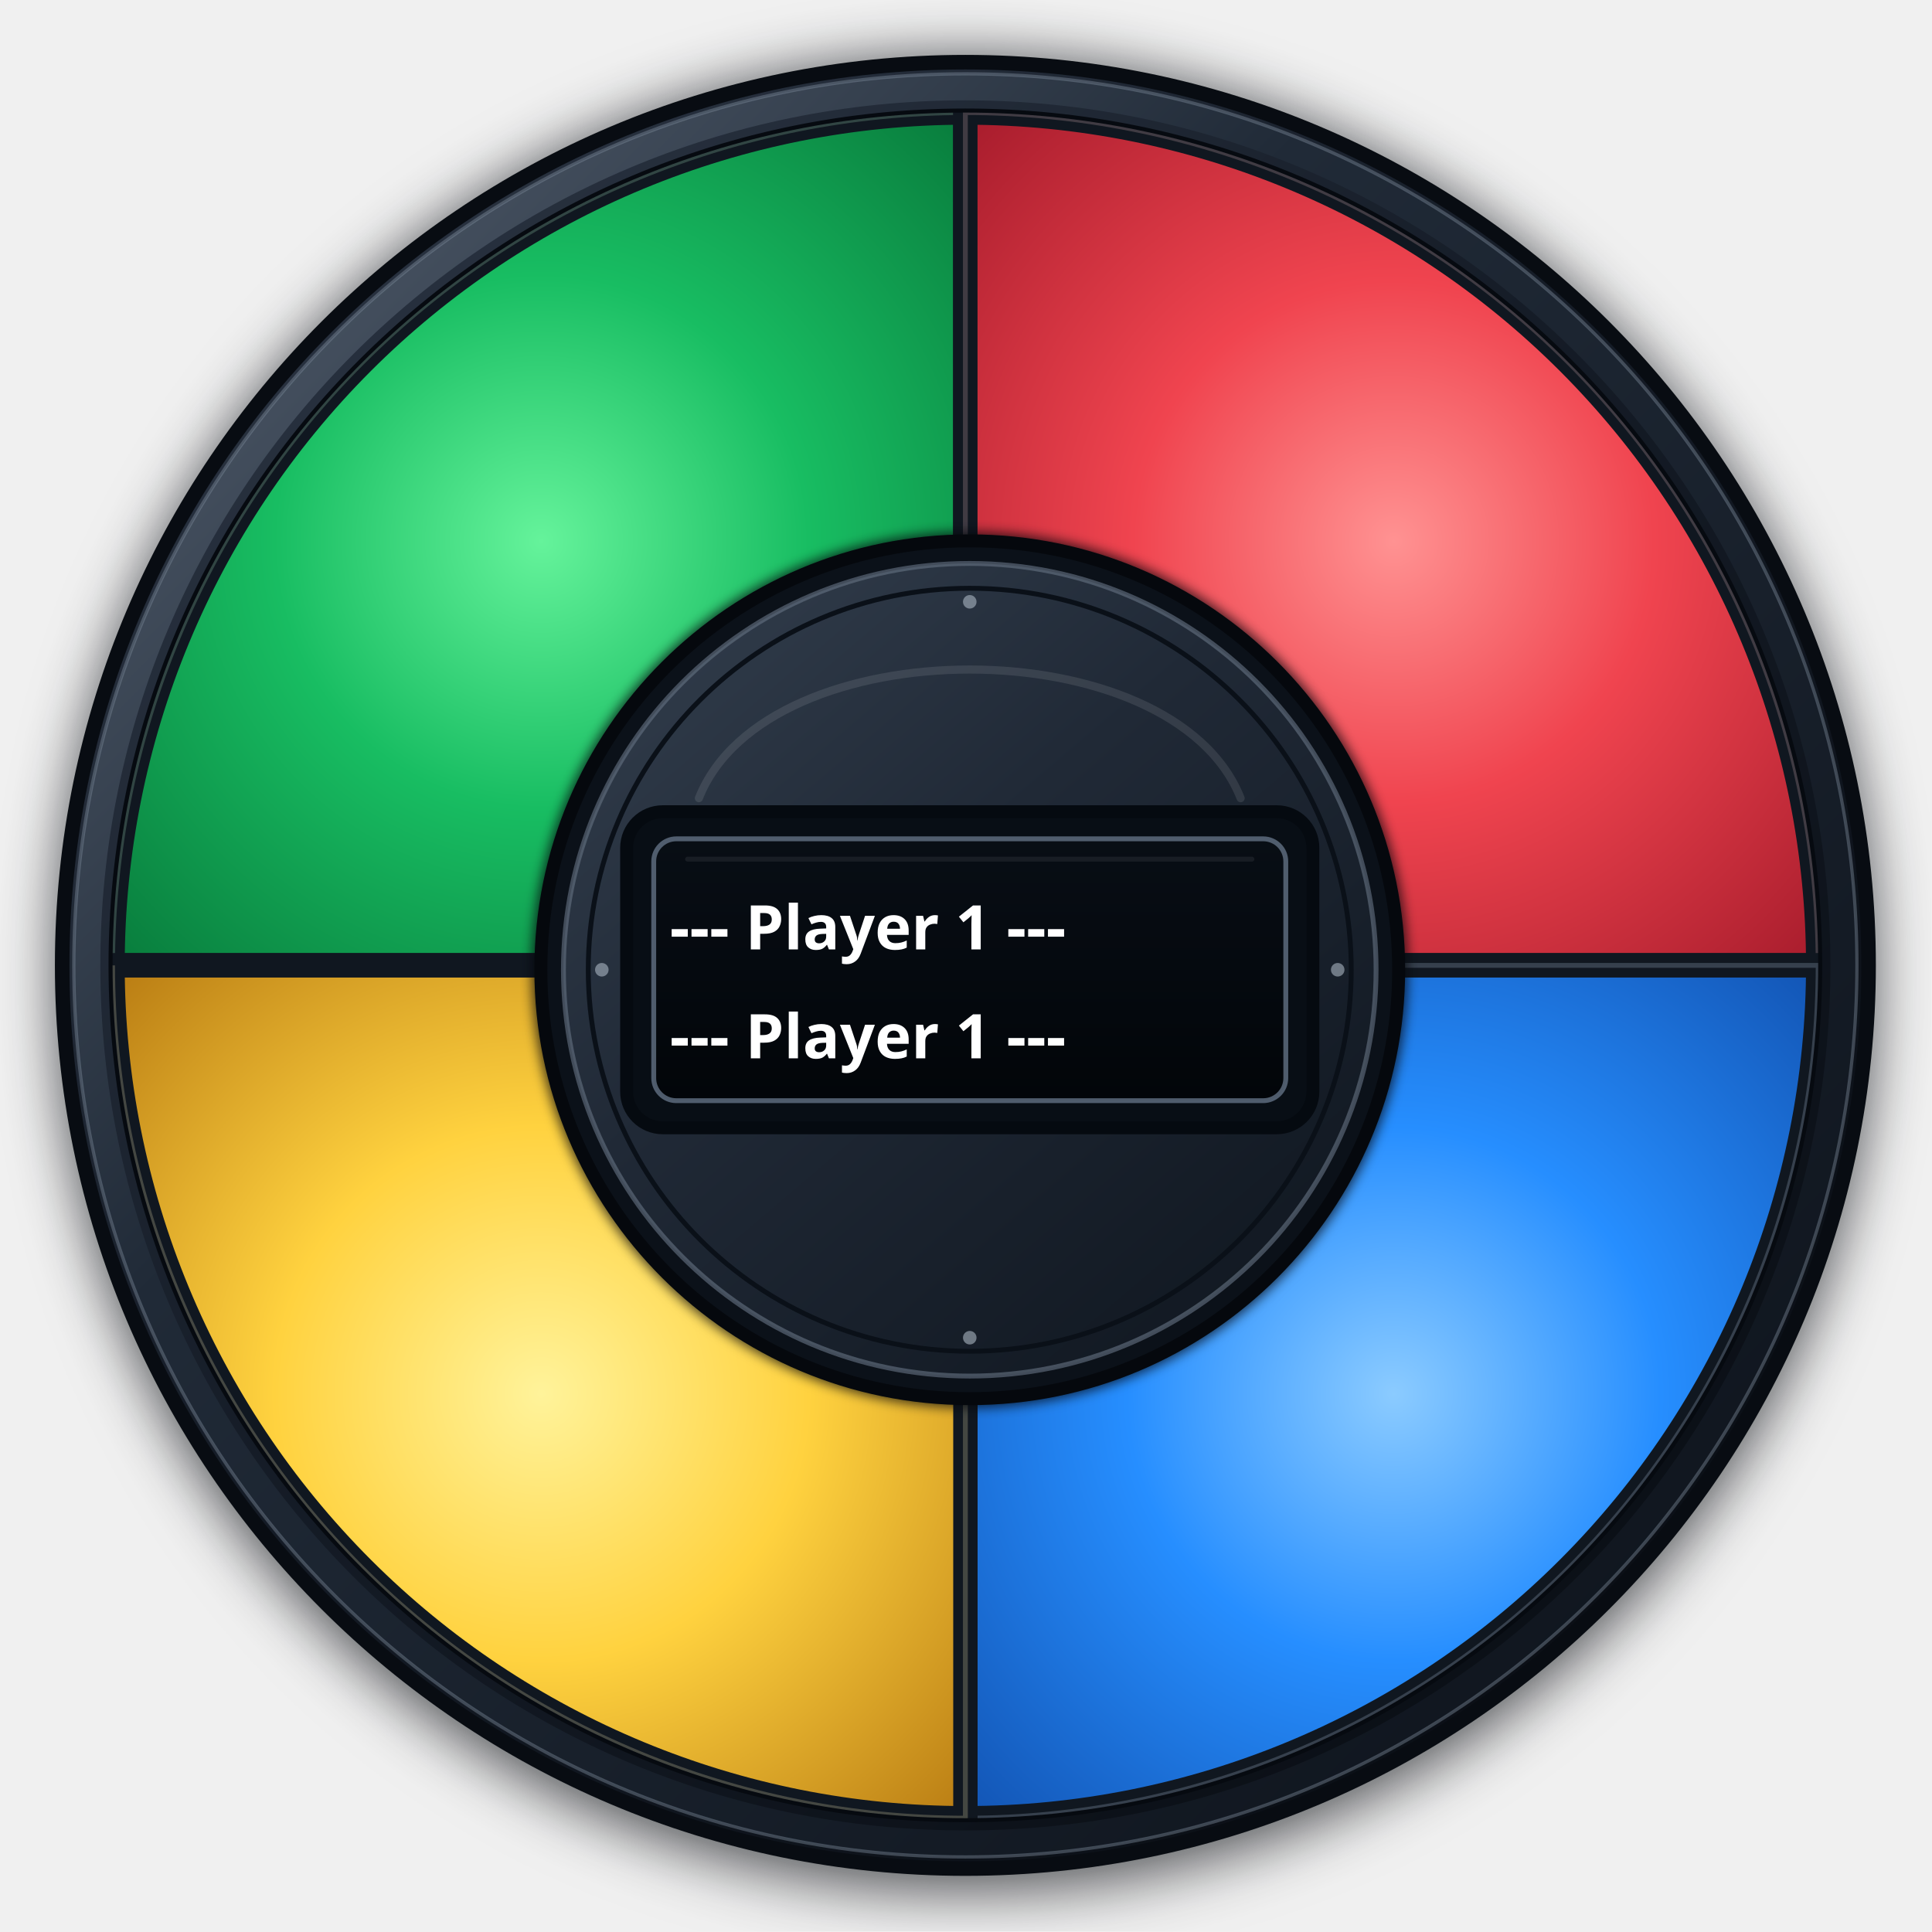
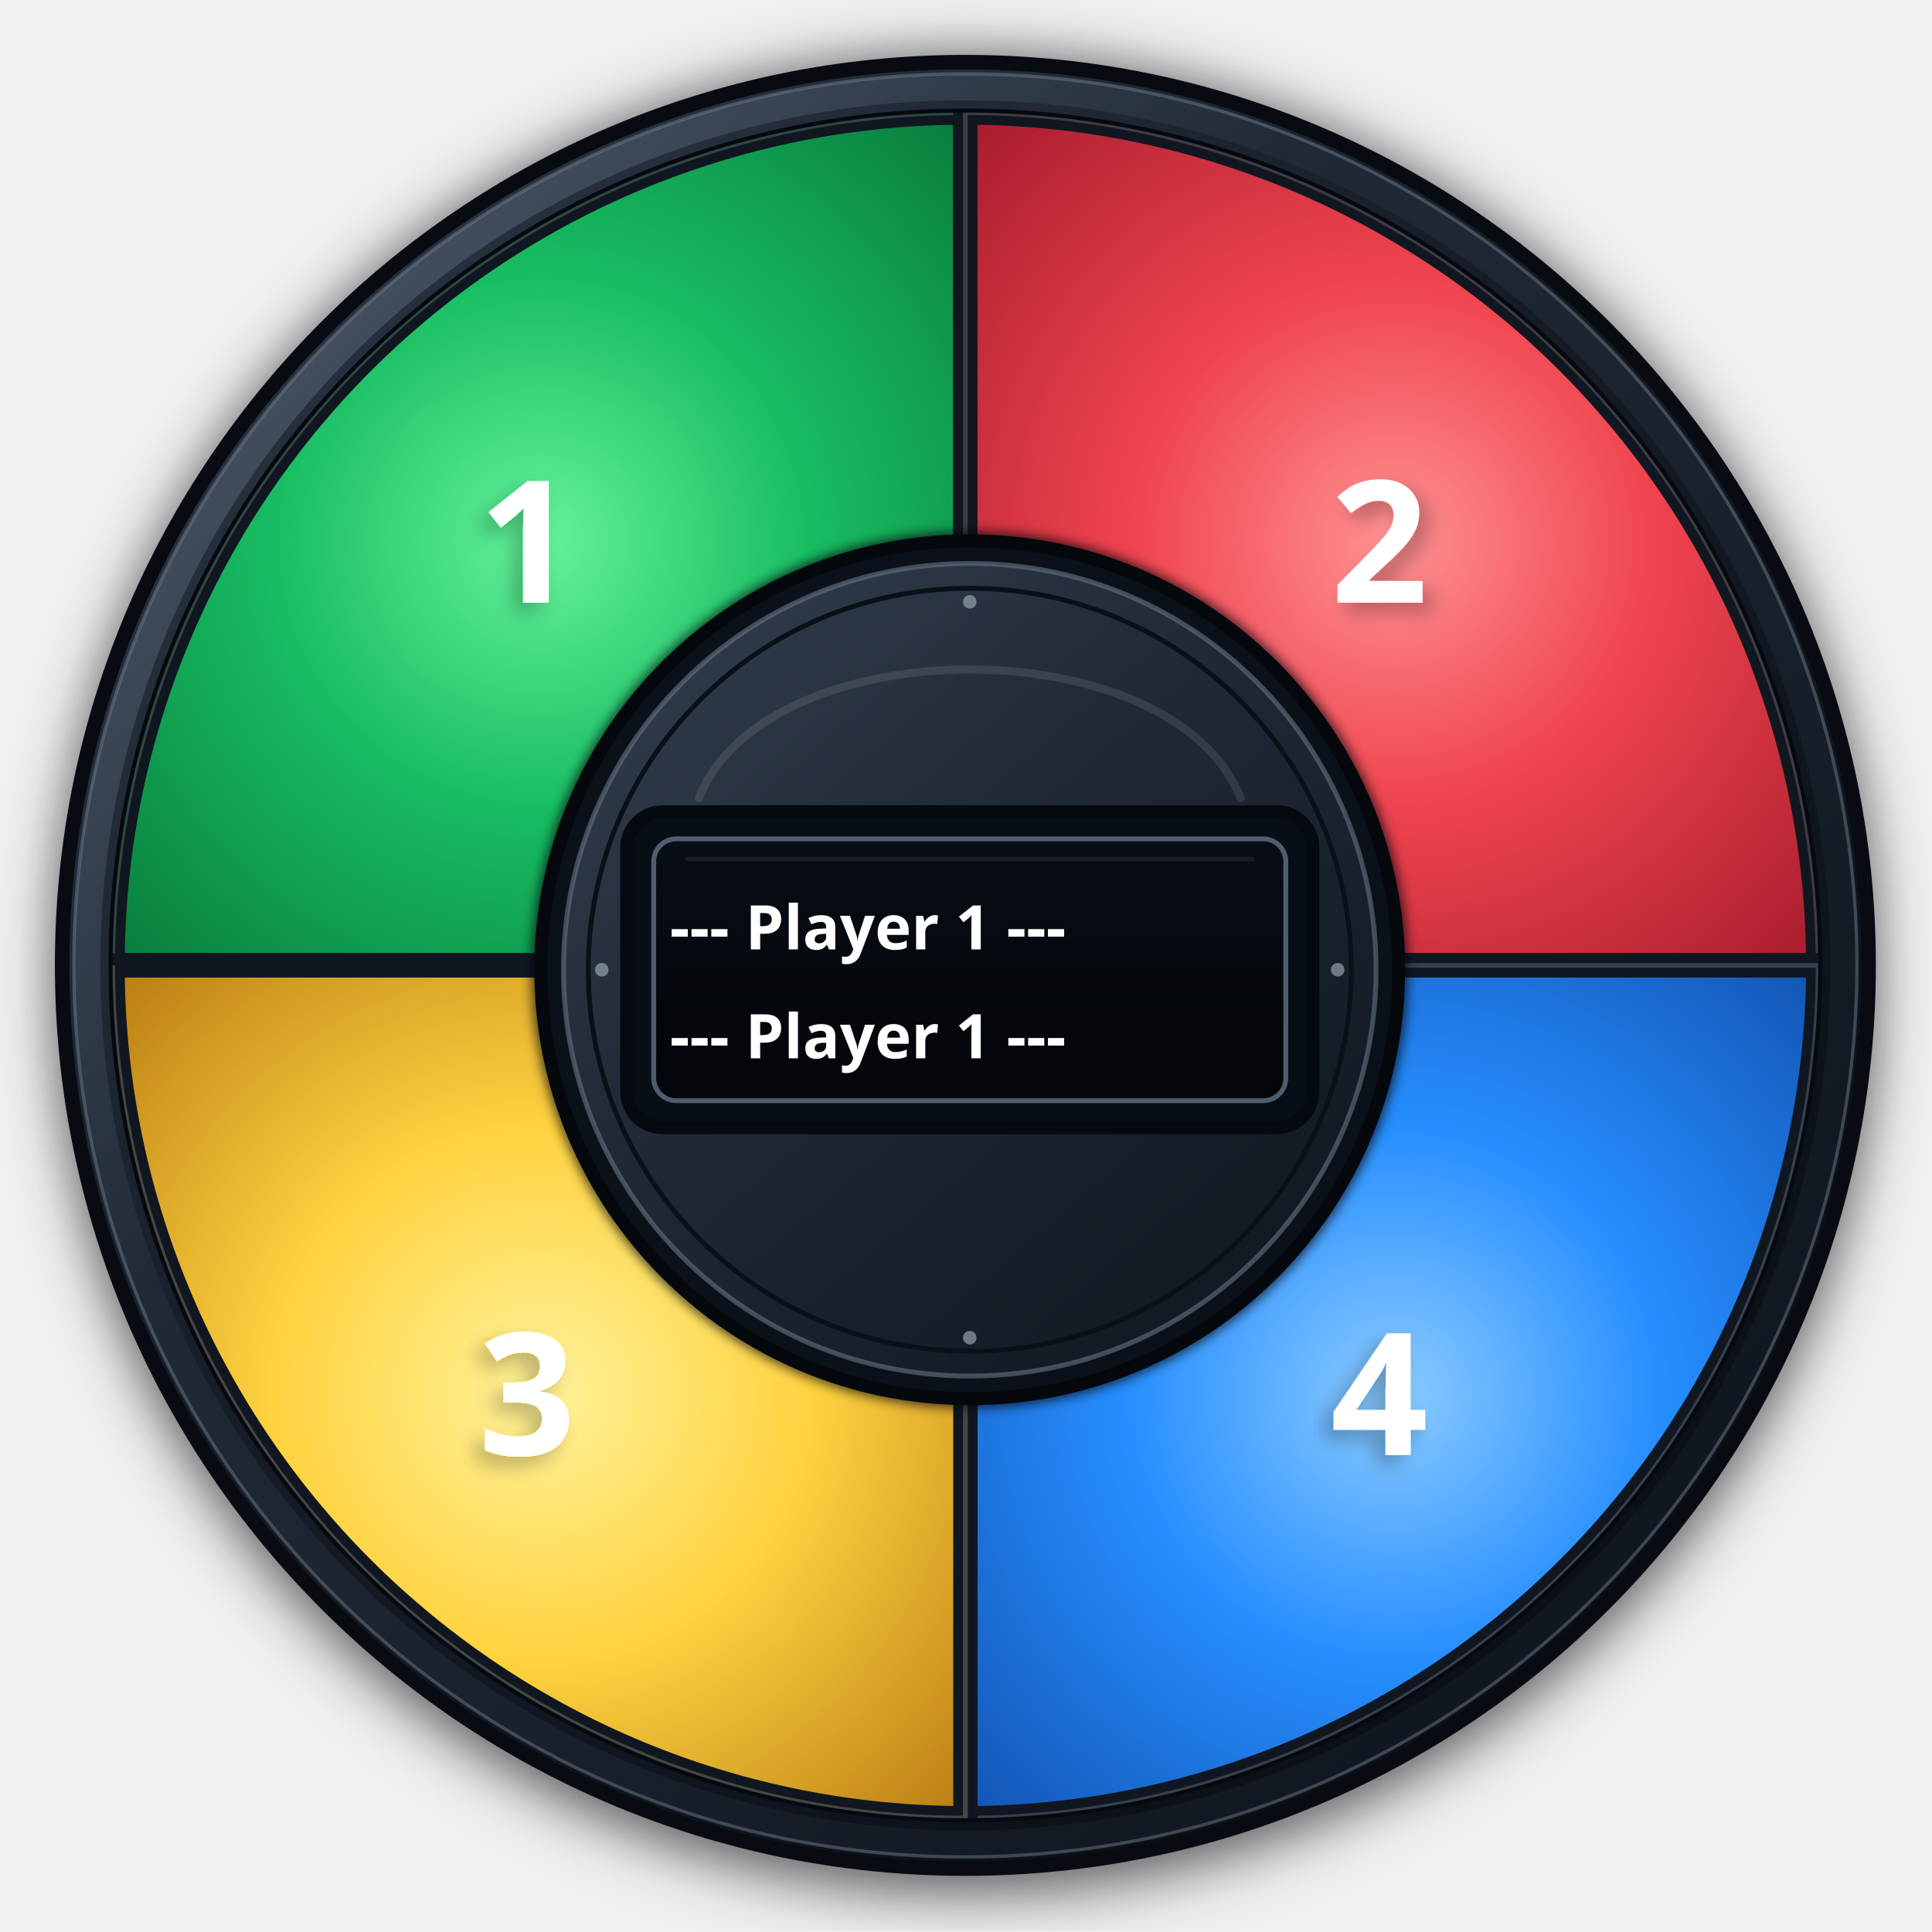
<svg xmlns="http://www.w3.org/2000/svg" width="408" height="408" viewBox="0 0 408 408" fill="none">
  <g id="Tabuleiro Genius WEB">
    <g id="Estrutura circular">
      <g id="sombra-corpo" opacity="0.72" filter="url(#filter0_df_6_58)">
        <path d="M203.868 395.424C309.661 395.424 395.424 309.661 395.424 203.868C395.424 98.075 309.661 12.312 203.868 12.312C98.075 12.312 12.312 98.075 12.312 203.868C12.312 309.661 98.075 395.424 203.868 395.424Z" fill="#05080D" />
      </g>
      <path id="corpo-externo" d="M203.868 394.605C309.209 394.605 394.605 309.209 394.605 203.868C394.605 98.527 309.209 13.131 203.868 13.131C98.527 13.131 13.131 98.527 13.131 203.868C13.131 309.209 98.527 394.605 203.868 394.605Z" fill="url(#paint0_linear_6_58)" stroke-width="3.078" stroke="#080C12" />
      <path id="aro-metalico" d="M389.284 203.868C389.284 306.271 306.271 389.284 203.868 389.284C101.465 389.284 18.452 306.271 18.452 203.868C18.452 101.465 101.465 18.452 203.868 18.452C306.271 18.452 389.284 101.465 389.284 203.868Z" stroke-width="5.472" stroke="url(#paint1_linear_6_58)" />
      <path id="linha-aro-superior" d="M392.15 203.868C392.15 307.853 307.853 392.15 203.868 392.15C99.883 392.15 15.586 307.853 15.586 203.868C15.586 99.883 99.883 15.586 203.868 15.586C307.853 15.586 392.15 99.883 392.15 203.868Z" stroke-width="0.684" stroke="#8290A0" stroke-opacity="0.42" />
      <path id="base-quadrantes" d="M203.868 383.963C303.332 383.963 383.963 303.332 383.963 203.868C383.963 104.404 303.332 23.773 203.868 23.773C104.404 23.773 23.773 104.404 23.773 203.868C23.773 303.332 104.404 383.963 203.868 383.963Z" fill="#111923" stroke-width="1.71" stroke="#060A10" />
    </g>
    <g id="Clip path group">
      <mask id="mask0_6_58" style="mask-type:luminance" maskUnits="userSpaceOnUse" x="23" y="23" width="361" height="361">
        <g id="limite-circular">
          <path id="Vector" d="M203.868 383.963C303.332 383.963 383.963 303.332 383.963 203.868C383.963 104.404 303.332 23.773 203.868 23.773C104.404 23.773 23.773 104.404 23.773 203.868C23.773 303.332 104.404 383.963 203.868 383.963Z" fill="white" />
        </g>
      </mask>
      <g mask="url(#mask0_6_58)">
        <g id="botoes-coloridos">
          <g id="quadrante-verde">
            <g id="verde-apagado">
              <path id="forma-verde-normal" d="M203.868 203.868H23.773C23.773 156.104 42.747 110.296 76.521 76.521C110.296 42.747 156.104 23.773 203.868 23.773V203.868Z" fill="url(#paint2_linear_6_58)" stroke-width="5.13" stroke-linejoin="round" stroke="#101720" />
              <path id="Vector_2" d="M203.868 203.868H23.773C23.773 156.104 42.747 110.296 76.521 76.521C110.296 42.747 156.104 23.773 203.868 23.773" stroke-width="1.026" stroke="#B7FFD0" stroke-opacity="0.2" />
            </g>
            <g id="verde-aceso">
              <path id="forma-verde-normal_2" d="M203.868 203.868H23.773C23.773 156.104 42.747 110.296 76.521 76.521C110.296 42.747 156.104 23.773 203.868 23.773V203.868Z" fill="url(#paint3_radial_6_58)" stroke-width="5.13" stroke-linejoin="round" stroke="#101720" />
              <path id="Vector_3" d="M203.868 203.868H23.773C23.773 156.104 42.747 110.296 76.521 76.521C110.296 42.747 156.104 23.773 203.868 23.773" stroke-width="1.026" stroke="#B7FFD0" stroke-opacity="0.2" />
            </g>
+             <g id="1P" filter="url(#filter1_d_6_58)">
+               <text fill="white" style="white-space: pre" xml:space="preserve" font-family="JetBrains Mono" font-size="36" font-weight="bold" letter-spacing="0em">
+                 <tspan x="101.019" y="127.272">1</tspan>
+               </text>
+             </g>
          </g>
          <g id="quadrante-vermelho">
            <g id="vermelho-apagado">
              <path id="forma-vermelho-normal" d="M203.868 203.868V23.773C251.632 23.773 297.44 42.747 331.215 76.521C364.989 110.296 383.963 156.104 383.963 203.868H203.868Z" fill="url(#paint4_linear_6_58)" stroke-width="5.13" stroke-linejoin="round" stroke="#101720" />
              <path id="Vector_4" d="M203.868 203.868V23.773C251.632 23.773 297.44 42.747 331.215 76.521C364.989 110.296 383.963 156.104 383.963 203.868" stroke-width="1.026" stroke="#FFD0D0" stroke-opacity="0.2" />
            </g>
            <g id="vermelho-aceso">
              <path id="forma-vermelho-normal_2" d="M203.868 203.868V23.773C251.632 23.773 297.44 42.747 331.215 76.521C364.989 110.296 383.963 156.104 383.963 203.868H203.868Z" fill="url(#paint5_radial_6_58)" stroke-width="5.13" stroke-linejoin="round" stroke="#101720" />
              <path id="Vector_5" d="M203.868 203.868V23.773C251.632 23.773 297.44 42.747 331.215 76.521C364.989 110.296 383.963 156.104 383.963 203.868" stroke-width="1.026" stroke="#FFD0D0" stroke-opacity="0.2" />
            </g>
+             <g id="2P" filter="url(#filter2_d_6_58)">
+               <text fill="white" style="white-space: pre" xml:space="preserve" font-family="JetBrains Mono" font-size="36" font-weight="bold" letter-spacing="0em">
+                 <tspan x="281.019" y="127.272">2</tspan>
+               </text>
+             </g>
          </g>
          <g id="quadrante-azul">
            <g id="azul-apagado">
              <path id="forma-azul-normal" d="M203.868 203.868H383.963C383.963 251.632 364.989 297.44 331.215 331.215C297.44 364.989 251.632 383.963 203.868 383.963V203.868Z" fill="url(#paint6_linear_6_58)" stroke-width="5.13" stroke-linejoin="round" stroke="#101720" />
              <path id="Vector_6" d="M203.868 203.868H383.963C383.963 251.632 364.989 297.44 331.215 331.215C297.44 364.989 251.632 383.963 203.868 383.963" stroke-width="1.026" stroke="#D0E9FF" stroke-opacity="0.2" />
            </g>
            <g id="azul-aceso">
              <path id="forma-azul-normal_2" d="M203.868 203.868H383.963C383.963 251.632 364.989 297.44 331.215 331.215C297.44 364.989 251.632 383.963 203.868 383.963V203.868Z" fill="url(#paint7_radial_6_58)" stroke-width="5.13" stroke-linejoin="round" stroke="#101720" />
              <path id="Vector_7" d="M203.868 203.868H383.963C383.963 251.632 364.989 297.44 331.215 331.215C297.44 364.989 251.632 383.963 203.868 383.963" stroke-width="1.026" stroke="#D0E9FF" stroke-opacity="0.2" />
            </g>
+             <g id="4P" filter="url(#filter3_d_6_58)">
+               <text fill="white" style="white-space: pre" xml:space="preserve" font-family="JetBrains Mono" font-size="36" font-weight="bold" letter-spacing="0em">
+                 <tspan x="281.019" y="307.272">4</tspan>
+               </text>
+             </g>
          </g>
          <g id="quadrante-amarelo">
            <g id="amarelo-apagado">
              <path id="forma-amarelo-normal" d="M203.868 203.868V383.963C156.104 383.963 110.296 364.989 76.521 331.215C42.747 297.44 23.773 251.632 23.773 203.868H203.868Z" fill="url(#paint8_linear_6_58)" stroke-width="5.13" stroke-linejoin="round" stroke="#101720" />
              <path id="Vector_8" d="M203.868 203.868V383.963C156.104 383.963 110.296 364.989 76.521 331.215C42.747 297.44 23.773 251.632 23.773 203.868" stroke-width="1.026" stroke="#FFF3BC" stroke-opacity="0.22" />
            </g>
            <g id="amarelo-aceso">
              <path id="forma-amarelo-normal_2" d="M203.868 203.868V383.963C156.104 383.963 110.296 364.989 76.521 331.215C42.747 297.44 23.773 251.632 23.773 203.868H203.868Z" fill="url(#paint9_radial_6_58)" stroke-width="5.13" stroke-linejoin="round" stroke="#101720" />
              <path id="Vector_9" d="M203.868 203.868V383.963C156.104 383.963 110.296 364.989 76.521 331.215C42.747 297.44 23.773 251.632 23.773 203.868" stroke-width="1.026" stroke="#FFF3BC" stroke-opacity="0.22" />
            </g>
+             <g id="3P" filter="url(#filter4_d_6_58)">
+               <text fill="white" style="white-space: pre" xml:space="preserve" font-family="JetBrains Mono" font-size="36" font-weight="bold" letter-spacing="0em">
+                 <tspan x="101.019" y="307.272">3</tspan>
+               </text>
+             </g>
          </g>
        </g>
      </g>
    </g>
    <g id="console-central">
-       <g id="console-sombra" opacity="0.74" filter="url(#filter1_f_6_58)">
+       <g id="console-sombra" opacity="0.74" filter="url(#filter5_f_6_58)">
        <path d="M204.793 297.274C255.869 297.274 297.274 255.869 297.274 204.793C297.274 153.717 255.869 112.312 204.793 112.312C153.717 112.312 112.312 153.717 112.312 204.793C112.312 255.869 153.717 297.274 204.793 297.274Z" fill="#02050A" />
      </g>
-       <path id="console-anel-externo" d="M204.793 295.367C254.815 295.367 295.367 254.816 295.367 204.793C295.367 154.77 254.815 114.219 204.793 114.219C154.77 114.219 114.219 154.77 114.219 204.793C114.219 254.816 154.77 295.367 204.793 295.367Z" fill="#0B1119" stroke-width="2.736" stroke="#05080D" />
+       <path id="console-anel-externo" d="M204.793 295.367C254.815 295.367 295.367 254.815 295.367 204.793C295.367 154.77 254.815 114.219 204.793 114.219C154.77 114.219 114.219 154.77 114.219 204.793C114.219 254.815 154.77 295.367 204.793 295.367Z" fill="#0B1119" stroke-width="2.736" stroke="#05080D" />
      <path id="console-corpo" d="M204.793 290.6C252.183 290.6 290.6 252.183 290.6 204.793C290.6 157.403 252.183 118.986 204.793 118.986C157.403 118.986 118.986 157.403 118.986 204.793C118.986 252.183 157.403 290.6 204.793 290.6Z" fill="url(#paint10_linear_6_58)" stroke-width="1.026" stroke="#657181" stroke-opacity="0.62" />
      <path id="console-anel-interno" d="M285.356 204.793C285.356 249.287 249.287 285.356 204.793 285.356C160.299 285.356 124.23 249.287 124.23 204.793C124.23 160.299 160.299 124.23 204.793 124.23C249.287 124.23 285.356 160.299 285.356 204.793Z" stroke-width="1.026" stroke="#0A1018" />
      <path id="console-reflexo-superior" d="M147.588 168.563C161.889 132.334 247.696 132.334 261.998 168.563" stroke-width="1.71" stroke-linecap="round" stroke="white" stroke-opacity="0.1" />
      <g id="Display LCD OLED / placeholder vazio">
        <path id="moldura-display" d="M269.625 171.423H139.961C135.748 171.423 132.334 174.838 132.334 179.051V230.535C132.334 234.747 135.748 238.162 139.961 238.162H269.625C273.837 238.162 277.252 234.747 277.252 230.535V179.051C277.252 174.838 273.837 171.423 269.625 171.423Z" fill="#080E15" stroke-width="2.736" stroke="#050A10" />
        <path id="tela-display-vazia" d="M266.765 177.144H142.821C140.188 177.144 138.054 179.278 138.054 181.911V227.675C138.054 230.308 140.188 232.442 142.821 232.442H266.765C269.397 232.442 271.532 230.308 271.532 227.675V181.911C271.532 179.278 269.397 177.144 266.765 177.144Z" fill="url(#paint11_linear_6_58)" stroke-width="1.026" stroke="#647487" stroke-opacity="0.78" />
        <g id="reflexo-display">
          <path d="M145.205 181.434H264.381Z" fill="black" />
          <path d="M145.205 181.434H264.381" stroke-width="1.026" stroke-linecap="round" stroke="white" stroke-opacity="0.07" />
        </g>
      </g>
      <g id="detalhes-console" opacity="0.6">
        <path id="Vector_10" d="M204.793 128.52C205.583 128.52 206.223 127.88 206.223 127.09C206.223 126.3 205.583 125.66 204.793 125.66C204.003 125.66 203.363 126.3 203.363 127.09C203.363 127.88 204.003 128.52 204.793 128.52Z" fill="#AAB5C2" />
        <path id="Vector_11" d="M204.793 283.926C205.583 283.926 206.223 283.286 206.223 282.496C206.223 281.706 205.583 281.066 204.793 281.066C204.003 281.066 203.363 281.706 203.363 282.496C203.363 283.286 204.003 283.926 204.793 283.926Z" fill="#AAB5C2" />
        <path id="Vector_12" d="M127.09 206.223C127.88 206.223 128.52 205.583 128.52 204.793C128.52 204.003 127.88 203.363 127.09 203.363C126.3 203.363 125.66 204.003 125.66 204.793C125.66 205.583 126.3 206.223 127.09 206.223Z" fill="#AAB5C2" />
        <path id="Vector_13" d="M282.496 206.223C283.286 206.223 283.926 205.583 283.926 204.793C283.926 204.003 283.286 203.363 282.496 203.363C281.706 203.363 281.066 204.003 281.066 204.793C281.066 205.583 281.706 206.223 282.496 206.223Z" fill="#AAB5C2" />
      </g>
      <g id="display">
        <text id="linha-1" fill="white" style="white-space: pre" xml:space="preserve" font-family="JetBrains Mono" font-size="13" font-weight="bold" letter-spacing="0em">
          <tspan x="141.453" y="200.492">--- Player 1 ---</tspan>
        </text>
        <text id="linha-0" fill="white" style="white-space: pre" xml:space="preserve" font-family="JetBrains Mono" font-size="13" font-weight="bold" letter-spacing="0em">
          <tspan x="141.453" y="223.492">--- Player 1 ---</tspan>
        </text>
      </g>
    </g>
  </g>
  <defs>
    <filter id="filter0_df_6_58" x="0" y="1.14441e-05" width="407.736" height="407.736" filterUnits="userSpaceOnUse" color-interpolation-filters="sRGB">
      <feFlood flood-opacity="0" result="BackgroundImageFix" />
      <feColorMatrix in="SourceAlpha" type="matrix" values="0 0 0 0 0 0 0 0 0 0 0 0 0 0 0 0 0 0 127 0" result="hardAlpha" />
      <feOffset dy="5.814" />
      <feColorMatrix type="matrix" values="0 0 0 0 0 0 0 0 0 0.01 0 0 0 0 0.03 0 0 0 0.56 0" />
      <feBlend mode="normal" in2="BackgroundImageFix" result="effect1_dropShadow_6_58" />
      <feBlend mode="normal" in="SourceGraphic" in2="effect1_dropShadow_6_58" result="shape" />
      <feGaussianBlur stdDeviation="6.156" result="effect2_foregroundBlur_6_58" />
    </filter>
-     <filter id="filter1_f_6_58" x="109.918" y="109.918" width="189.75" height="189.75" filterUnits="userSpaceOnUse" color-interpolation-filters="sRGB">
+     <filter id="filter1_d_6_58" x="98.007" y="99.032" width="24.884" height="34.28" filterUnits="userSpaceOnUse" color-interpolation-filters="sRGB">
+       <feFlood flood-opacity="0" result="BackgroundImageFix" />
+       <feColorMatrix in="SourceAlpha" type="matrix" values="0 0 0 0 0 0 0 0 0 0 0 0 0 0 0 0 0 0 127 0" result="hardAlpha" />
+       <feOffset dx="-2" dy="2" />
+       <feGaussianBlur stdDeviation="2" />
+       <feComposite in2="hardAlpha" operator="out" />
+       <feColorMatrix type="matrix" values="0 0 0 0 0 0 0 0 0 0 0 0 0 0 0 0 0 0 0.25 0" />
+       <feBlend mode="normal" in2="BackgroundImageFix" result="effect1_dropShadow_6_58" />
+       <feBlend mode="normal" in="SourceGraphic" in2="effect1_dropShadow_6_58" result="shape" />
+     </filter>
+     <filter id="filter2_d_6_58" x="281.143" y="98.672" width="25.136" height="34.64" filterUnits="userSpaceOnUse" color-interpolation-filters="sRGB">
+       <feFlood flood-opacity="0" result="BackgroundImageFix" />
+       <feColorMatrix in="SourceAlpha" type="matrix" values="0 0 0 0 0 0 0 0 0 0 0 0 0 0 0 0 0 0 127 0" result="hardAlpha" />
+       <feOffset dx="2" dy="2" />
+       <feGaussianBlur stdDeviation="2" />
+       <feComposite in2="hardAlpha" operator="out" />
+       <feColorMatrix type="matrix" values="0 0 0 0 0 0 0 0 0 0 0 0 0 0 0 0 0 0 0.25 0" />
+       <feBlend mode="normal" in2="BackgroundImageFix" result="effect1_dropShadow_6_58" />
+       <feBlend mode="normal" in="SourceGraphic" in2="effect1_dropShadow_6_58" result="shape" />
+     </filter>
+     <filter id="filter3_d_6_58" x="277.359" y="279.032" width="24.2" height="34.28" filterUnits="userSpaceOnUse" color-interpolation-filters="sRGB">
+       <feFlood flood-opacity="0" result="BackgroundImageFix" />
+       <feColorMatrix in="SourceAlpha" type="matrix" values="0 0 0 0 0 0 0 0 0 0 0 0 0 0 0 0 0 0 127 0" result="hardAlpha" />
+       <feOffset dx="-2" dy="2" />
+       <feGaussianBlur stdDeviation="2" />
+       <feComposite in2="hardAlpha" operator="out" />
+       <feColorMatrix type="matrix" values="0 0 0 0 0 0 0 0 0 0 0 0 0 0 0 0 0 0 0.25 0" />
+       <feBlend mode="normal" in2="BackgroundImageFix" result="effect1_dropShadow_6_58" />
+       <feBlend mode="normal" in="SourceGraphic" in2="effect1_dropShadow_6_58" result="shape" />
+     </filter>
+     <filter id="filter4_d_6_58" x="97.143" y="279.032" width="24.884" height="34.64" filterUnits="userSpaceOnUse" color-interpolation-filters="sRGB">
+       <feFlood flood-opacity="0" result="BackgroundImageFix" />
+       <feColorMatrix in="SourceAlpha" type="matrix" values="0 0 0 0 0 0 0 0 0 0 0 0 0 0 0 0 0 0 127 0" result="hardAlpha" />
+       <feOffset dx="-2" dy="2" />
+       <feGaussianBlur stdDeviation="2" />
+       <feComposite in2="hardAlpha" operator="out" />
+       <feColorMatrix type="matrix" values="0 0 0 0 0 0 0 0 0 0 0 0 0 0 0 0 0 0 0.25 0" />
+       <feBlend mode="normal" in2="BackgroundImageFix" result="effect1_dropShadow_6_58" />
+       <feBlend mode="normal" in="SourceGraphic" in2="effect1_dropShadow_6_58" result="shape" />
+     </filter>
+     <filter id="filter5_f_6_58" x="109.918" y="109.918" width="189.75" height="189.75" filterUnits="userSpaceOnUse" color-interpolation-filters="sRGB">
      <feFlood flood-opacity="0" result="BackgroundImageFix" />
      <feBlend mode="normal" in="SourceGraphic" in2="BackgroundImageFix" result="shape" />
      <feGaussianBlur stdDeviation="1.197" result="effect1_foregroundBlur_6_58" />
    </filter>
    <linearGradient id="paint0_linear_6_58" x1="13.131" y1="13.131" x2="356.458" y2="394.605" gradientUnits="userSpaceOnUse">
      <stop stop-color="#303A49" />
      <stop offset="0.48" stop-color="#151C27" />
      <stop offset="1" stop-color="#080C12" />
    </linearGradient>
    <linearGradient id="paint1_linear_6_58" x1="18.452" y1="18.452" x2="389.284" y2="389.284" gradientUnits="userSpaceOnUse">
      <stop stop-color="#596575" />
      <stop offset="0.36" stop-color="#202A37" />
      <stop offset="1" stop-color="#0C1119" />
    </linearGradient>
    <linearGradient id="paint2_linear_6_58" x1="204.312" y1="204.312" x2="54.312" y2="54.312" gradientUnits="userSpaceOnUse">
      <stop stop-color="#12BC52" />
      <stop offset="0.44" stop-color="#015D2A" />
      <stop offset="1" stop-color="#001409" />
    </linearGradient>
    <radialGradient id="paint3_radial_6_58" cx="0" cy="0" r="1" gradientUnits="userSpaceOnUse" gradientTransform="translate(114.312 114.312) rotate(45) scale(127.279)">
      <stop stop-color="#65F39B" />
      <stop offset="0.44" stop-color="#18BD62" />
      <stop offset="1" stop-color="#087A3B" />
    </radialGradient>
    <linearGradient id="paint4_linear_6_58" x1="204.312" y1="204.312" x2="351.312" y2="57.312" gradientUnits="userSpaceOnUse">
      <stop stop-color="#D67878" />
      <stop offset="0.44" stop-color="#841B22" />
      <stop offset="1" stop-color="#250408" />
    </linearGradient>
    <radialGradient id="paint5_radial_6_58" cx="0" cy="0" r="1" gradientUnits="userSpaceOnUse" gradientTransform="translate(294.312 114.312) rotate(136.469) scale(124.138)">
      <stop stop-color="#FF9292" />
      <stop offset="0.44" stop-color="#F0444F" />
      <stop offset="1" stop-color="#A91D2D" />
    </radialGradient>
    <linearGradient id="paint6_linear_6_58" x1="204.312" y1="204.312" x2="352.812" y2="360.812" gradientUnits="userSpaceOnUse">
      <stop stop-color="#0158A0" />
      <stop offset="0.5" stop-color="#003967" />
      <stop offset="1" stop-color="#02182A" />
    </linearGradient>
    <radialGradient id="paint7_radial_6_58" cx="0" cy="0" r="1" gradientUnits="userSpaceOnUse" gradientTransform="translate(294.312 294.312) rotate(-135) scale(127.279)">
      <stop stop-color="#8BCBFF" />
      <stop offset="0.44" stop-color="#268EFF" />
      <stop offset="1" stop-color="#1253B2" />
    </radialGradient>
    <linearGradient id="paint8_linear_6_58" x1="204.312" y1="204.312" x2="53.312" y2="355.312" gradientUnits="userSpaceOnUse">
      <stop stop-color="#A0922A" />
      <stop offset="0.5" stop-color="#675E1C" />
      <stop offset="1" stop-color="#1E1C0B" />
    </linearGradient>
    <radialGradient id="paint9_radial_6_58" cx="0" cy="0" r="1" gradientUnits="userSpaceOnUse" gradientTransform="translate(114.312 294.312) rotate(-45) scale(127.279)">
      <stop stop-color="#FFF39A" />
      <stop offset="0.44" stop-color="#FFD23F" />
      <stop offset="1" stop-color="#B77A12" />
    </radialGradient>
    <linearGradient id="paint10_linear_6_58" x1="118.986" y1="118.986" x2="264.858" y2="290.6" gradientUnits="userSpaceOnUse">
      <stop stop-color="#354150" />
      <stop offset="0.45" stop-color="#202936" />
      <stop offset="1" stop-color="#101720" />
    </linearGradient>
    <linearGradient id="paint11_linear_6_58" x1="138.054" y1="177.144" x2="138.054" y2="232.442" gradientUnits="userSpaceOnUse">
      <stop stop-color="#080E15" />
      <stop offset="1" stop-color="#020509" />
    </linearGradient>
  </defs>
</svg>
